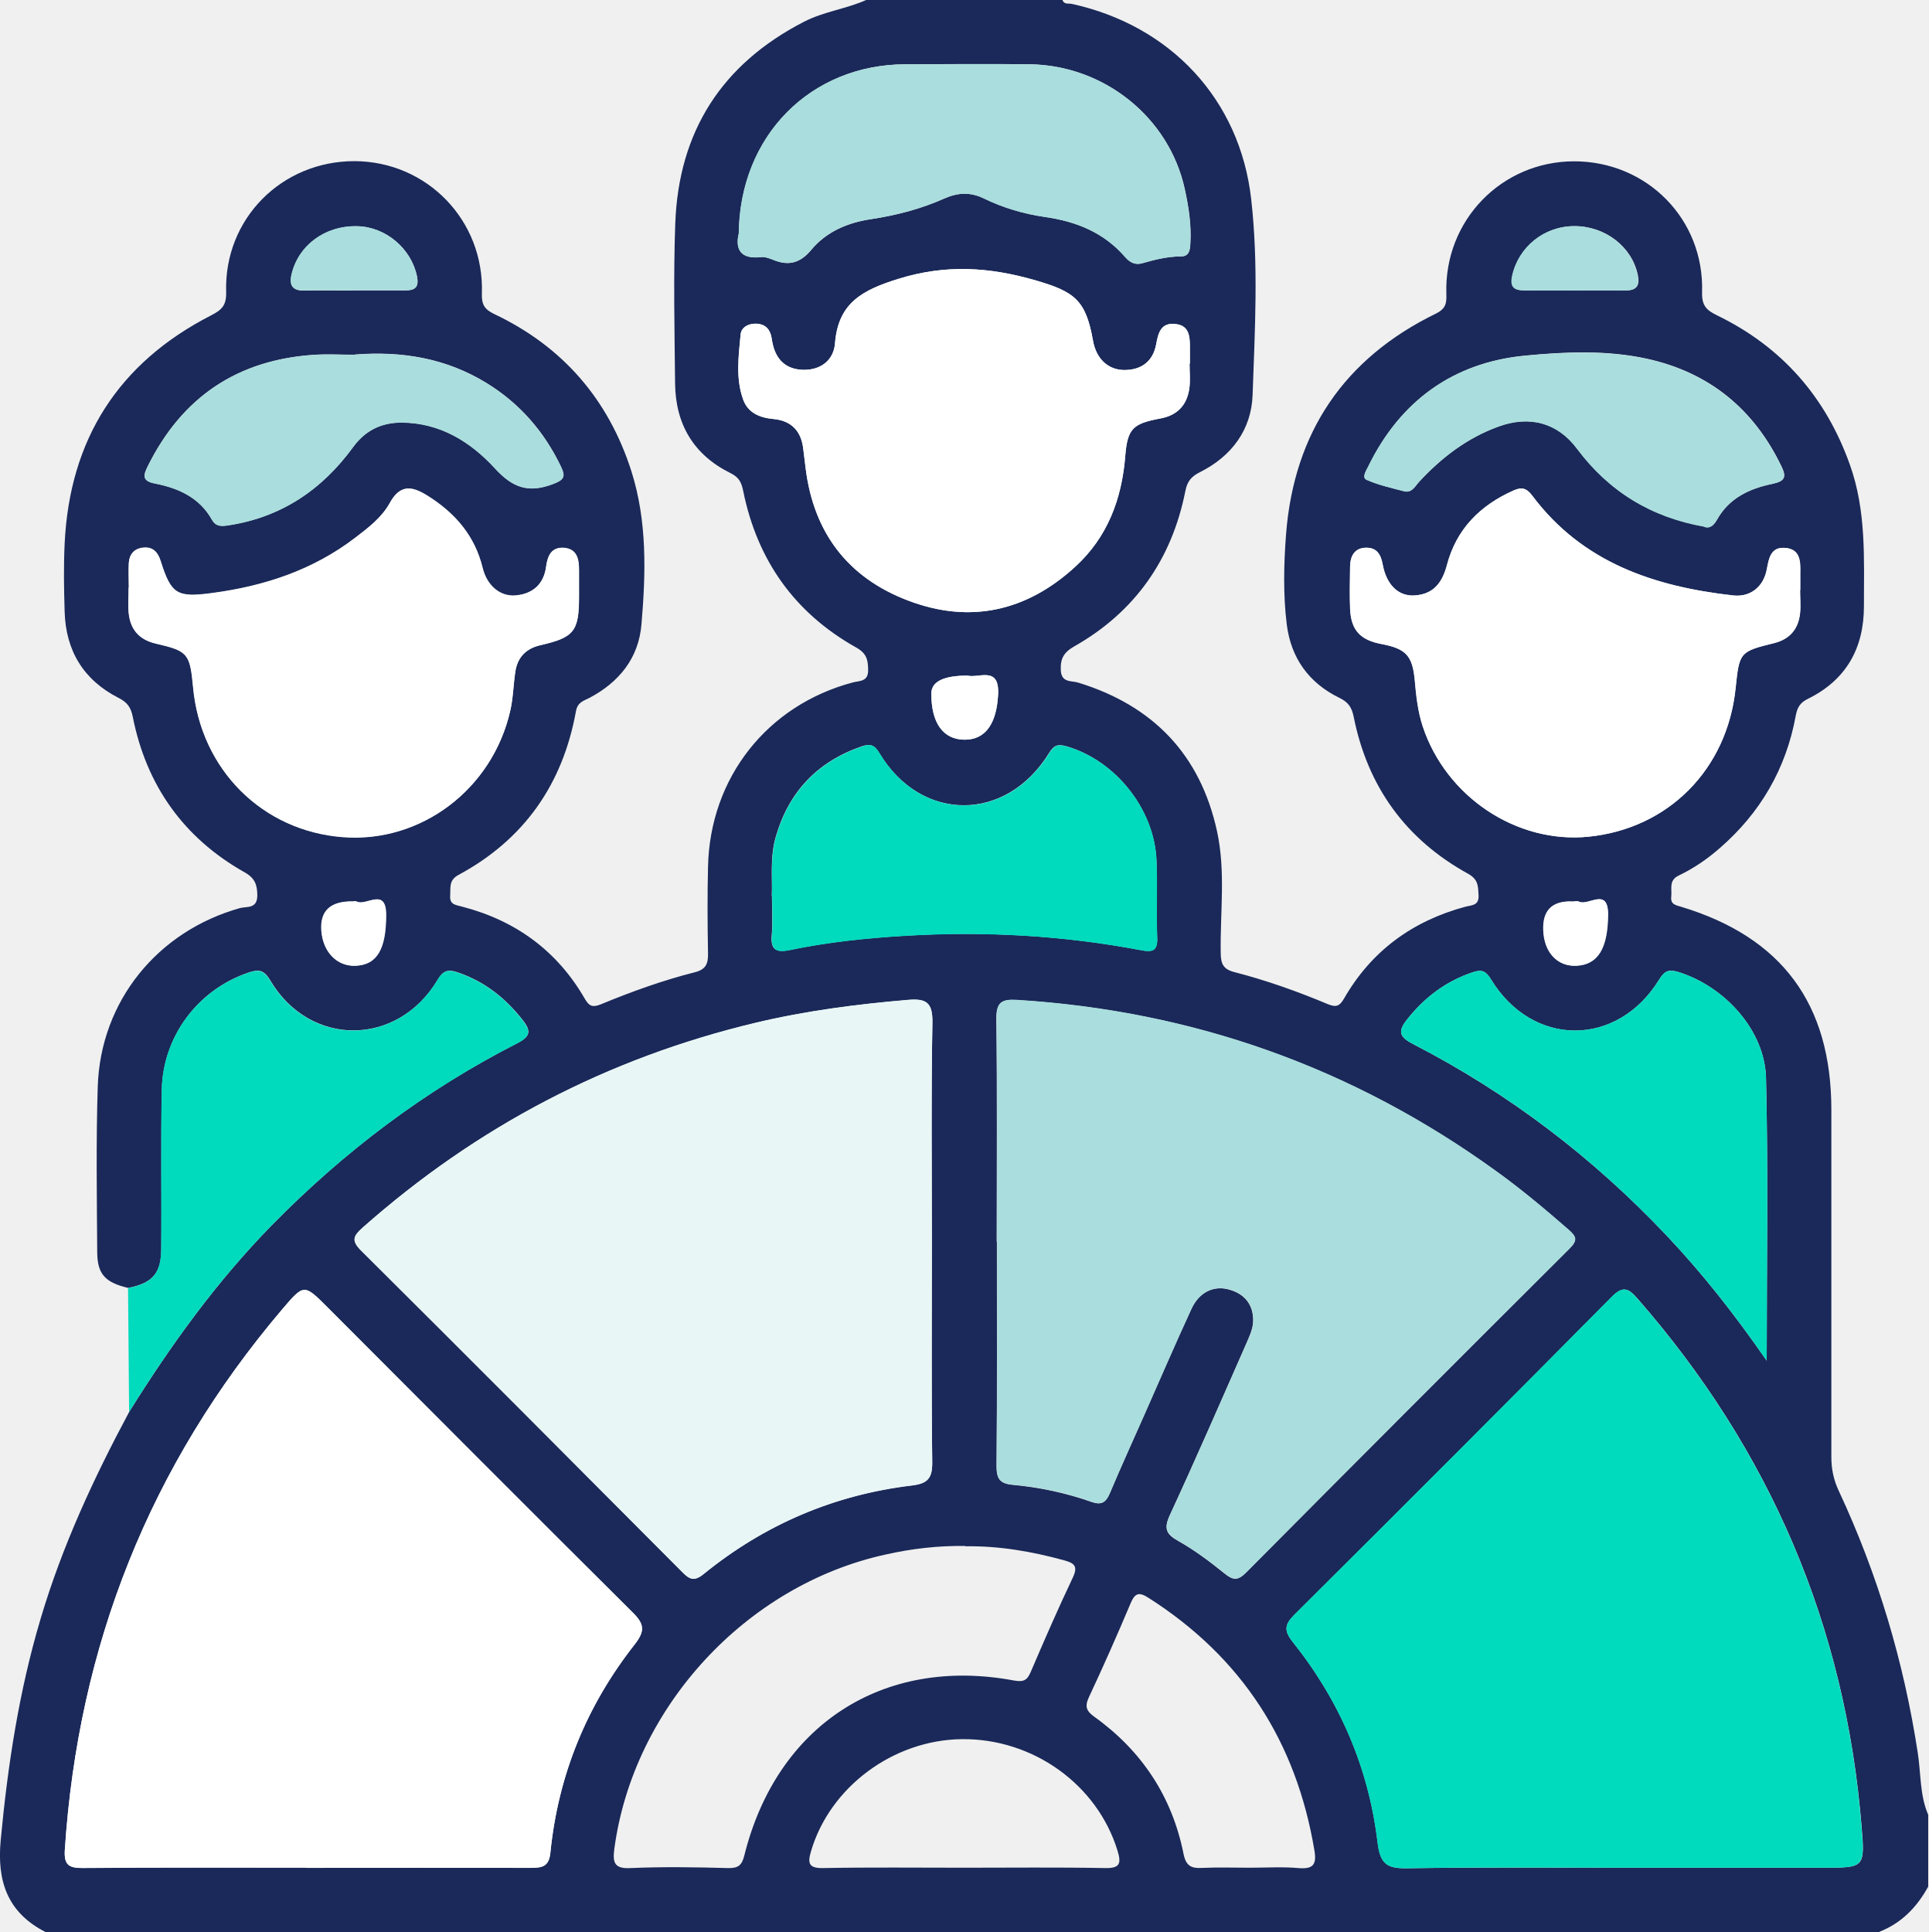
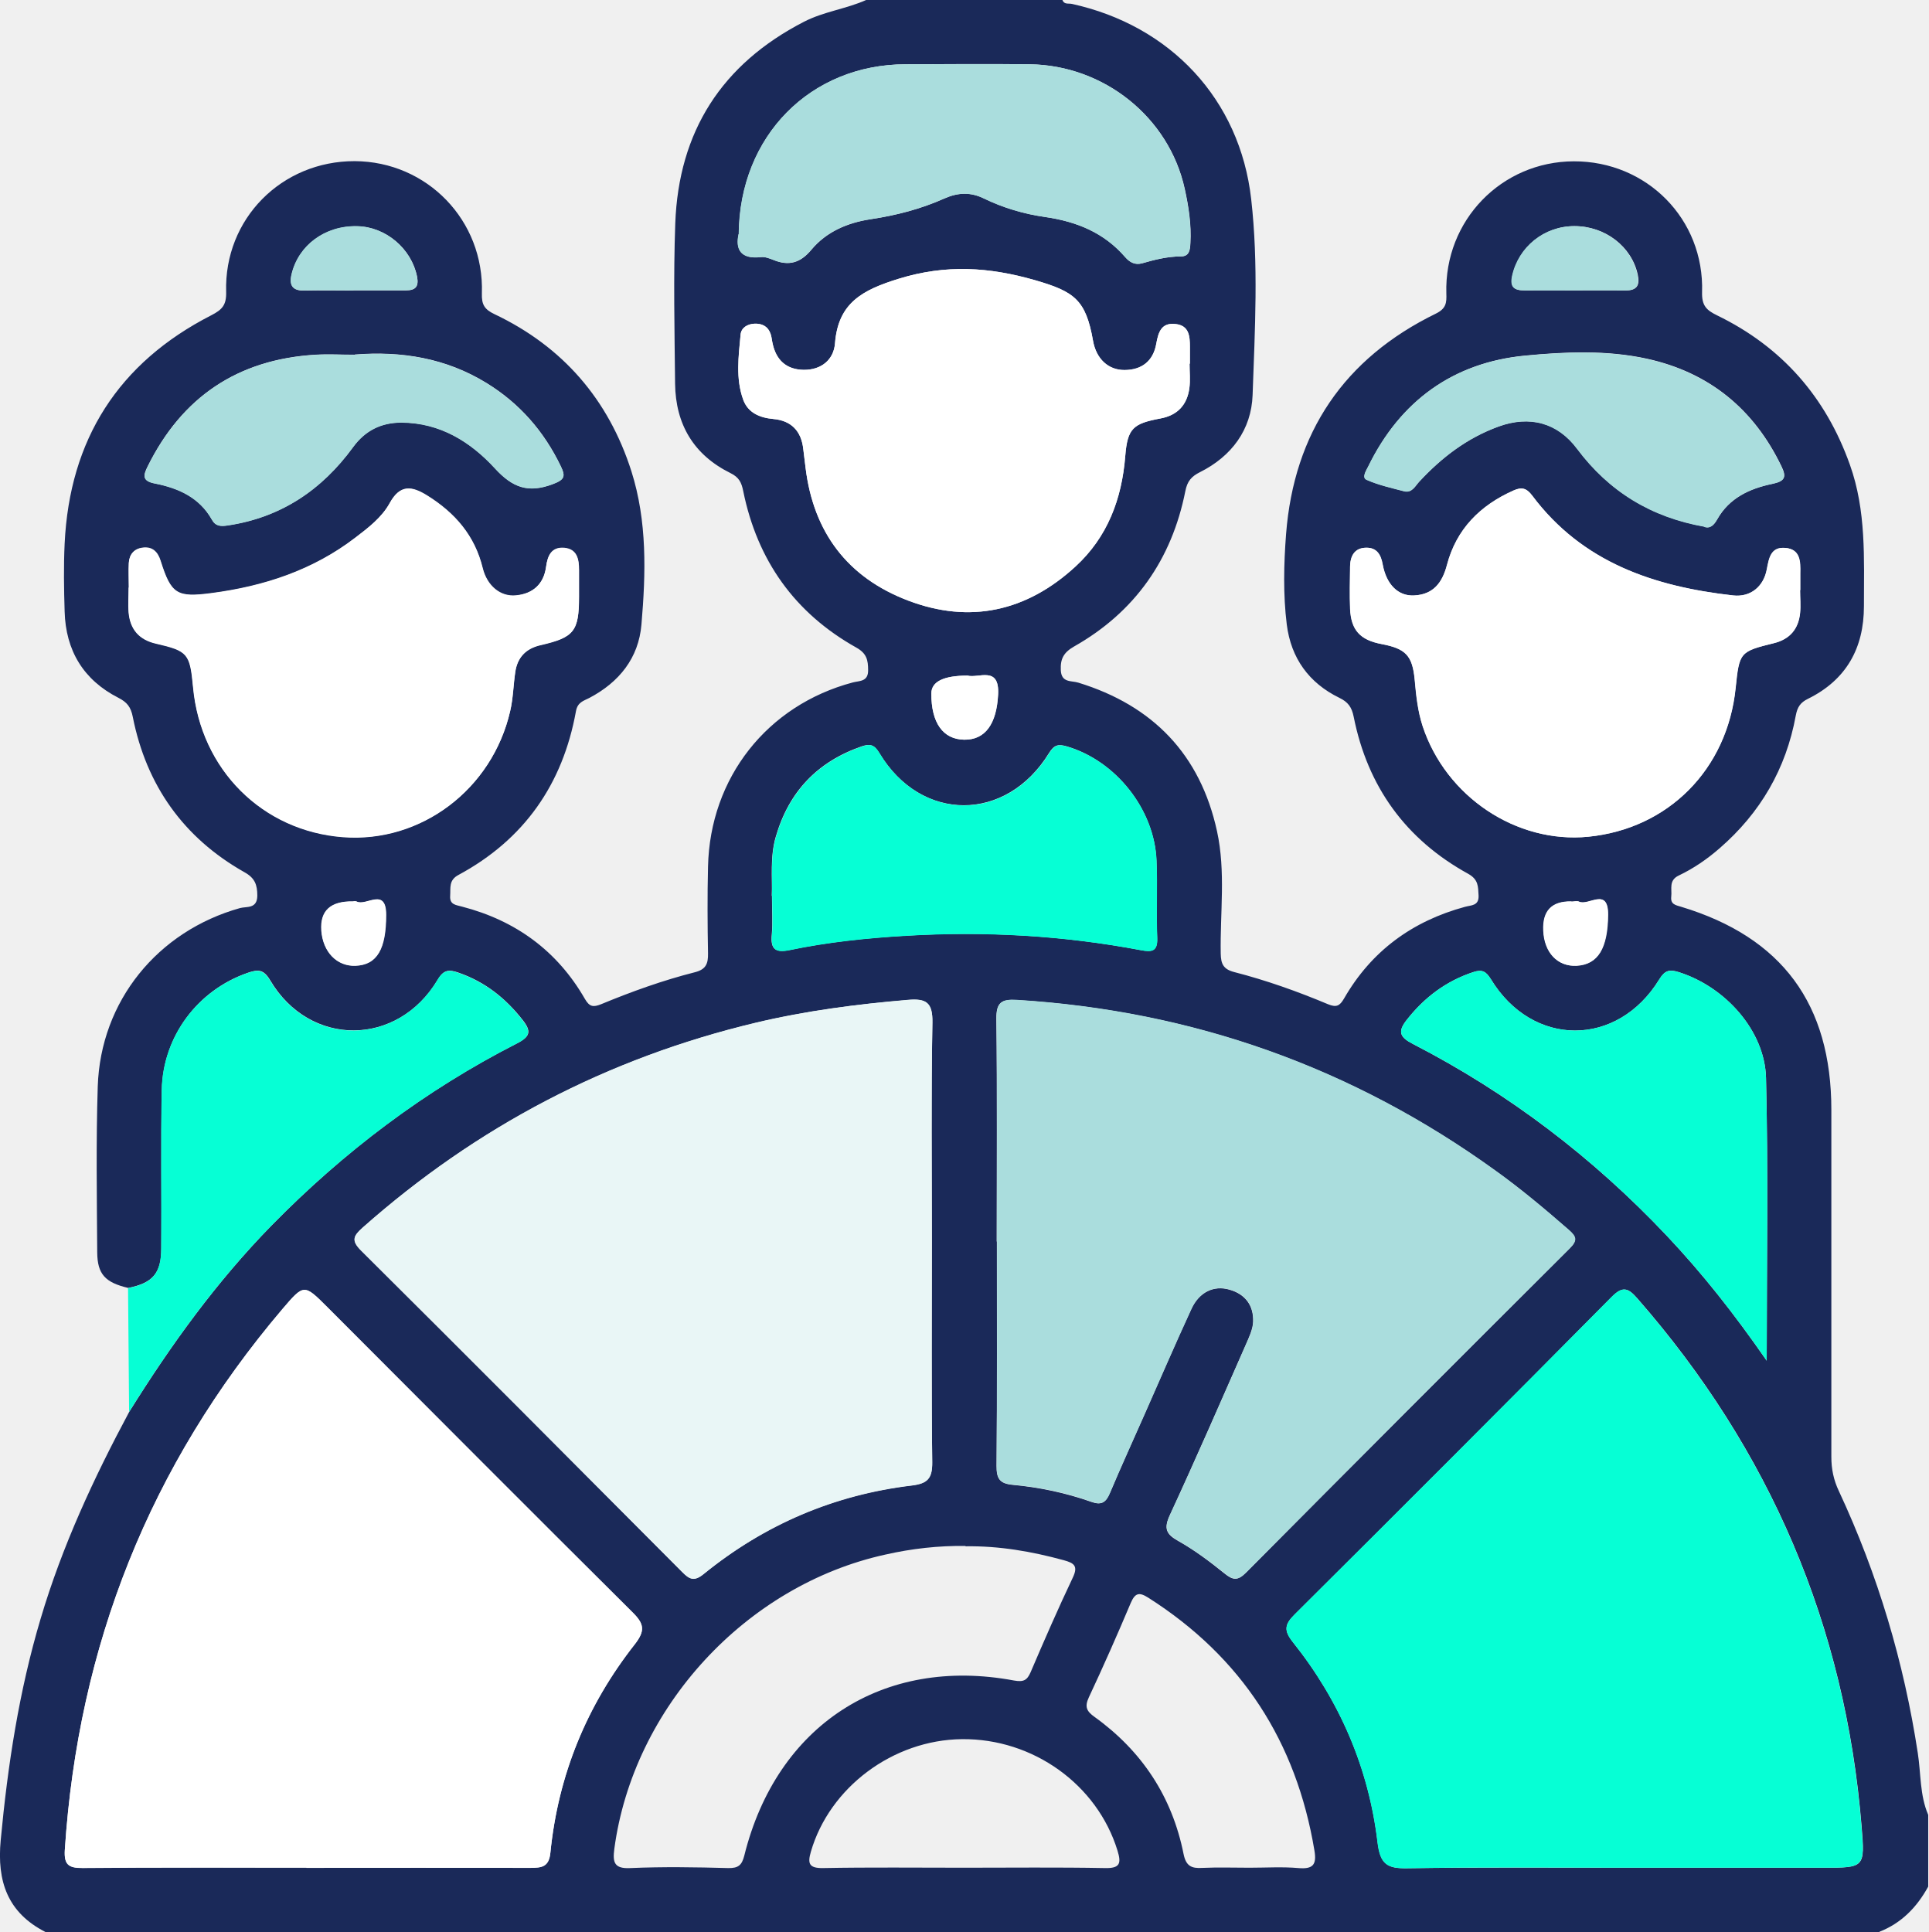
<svg xmlns="http://www.w3.org/2000/svg" id="Layer_2" viewBox="0 0 109.51 109.7">
  <defs>
-     <style>.cls-1{fill:#00dabd;}.cls-2{fill:#e9f6f6;}.cls-3{fill:#fff;}.cls-4{fill:#add;}.cls-5{fill:#1a2959;}</style>
+     <style>.cls-1{fill:#e9f6f6;}.cls-2{fill:#fff;}.cls-3{fill:#add;}.cls-4{fill:#06ffd5;}.cls-5{fill:#1a2959;}</style>
  </defs>
  <g id="Layer_1-2">
    <g>
      <path class="cls-5" d="M106.73,109.7H2.58c-2.15-1.1-2.76-2.87-2.54-5.21,.4-4.27,1.04-8.47,2.27-12.59,1.22-4.11,3.01-7.97,5.03-11.74,2.36-3.79,4.96-7.39,8.09-10.59,4.1-4.18,8.71-7.67,13.93-10.33,.76-.39,.81-.69,.32-1.32-.97-1.24-2.14-2.17-3.64-2.69-.54-.19-.85-.18-1.19,.4-2.28,3.82-7.26,3.84-9.51,.03-.38-.64-.7-.62-1.28-.42-2.83,.98-4.81,3.6-4.87,6.64-.06,3,0,5.99-.03,8.99,0,1.43-.49,1.98-1.88,2.26-1.31-.31-1.75-.78-1.76-2.02-.02-3.14-.07-6.28,.03-9.42,.16-4.85,3.4-8.82,8.08-10.13,.37-.1,.97,.06,.98-.7,0-.63-.14-1.01-.74-1.34-3.45-1.95-5.56-4.93-6.33-8.81-.11-.57-.33-.84-.82-1.09-1.98-1.01-2.99-2.68-3.05-4.9-.04-1.28-.06-2.57,0-3.85,.28-5.92,3.05-10.27,8.33-12.97,.62-.32,.86-.58,.84-1.33-.12-4.14,3.15-7.43,7.3-7.42,4.11,.02,7.36,3.37,7.22,7.51-.02,.64,.15,.91,.72,1.18,3.87,1.84,6.47,4.84,7.77,8.92,.9,2.84,.82,5.78,.57,8.7-.16,1.91-1.27,3.28-2.96,4.17-.33,.17-.67,.24-.76,.76-.75,4.14-2.94,7.28-6.67,9.29-.56,.3-.44,.73-.47,1.18-.04,.52,.33,.52,.68,.62,3.04,.79,5.4,2.51,6.97,5.24,.26,.45,.47,.48,.92,.3,1.74-.72,3.52-1.36,5.34-1.82,.61-.16,.74-.48,.73-1.06-.03-1.64-.04-3.28,0-4.93,.11-5.05,3.36-9.17,8.22-10.46,.37-.1,.88-.03,.87-.7,0-.57-.08-.95-.67-1.28-3.5-1.96-5.62-4.95-6.42-8.88-.1-.5-.24-.79-.73-1.03-2.08-1.03-3.11-2.76-3.14-5.07-.03-3.03-.1-6.07,.01-9.1,.19-5.22,2.64-9.05,7.3-11.45,1.14-.59,2.41-.73,3.56-1.25h11.12c.09,.28,.34,.19,.53,.23,5.59,1.22,9.55,5.41,10.19,11.09,.42,3.69,.21,7.42,.08,11.12-.07,1.97-1.19,3.48-2.99,4.38-.48,.24-.72,.51-.83,1.08-.77,3.88-2.87,6.87-6.32,8.82-.59,.34-.78,.7-.75,1.34,.03,.73,.6,.59,.99,.71,4.24,1.3,6.93,4.08,7.88,8.44,.5,2.29,.17,4.63,.21,6.94,.01,.59,.15,.89,.75,1.05,1.83,.47,3.6,1.1,5.34,1.83,.47,.19,.66,.11,.91-.32,1.55-2.7,3.88-4.4,6.87-5.21,.36-.1,.8-.05,.77-.65-.03-.5,0-.89-.58-1.22-3.55-1.95-5.72-4.95-6.51-8.92-.11-.55-.32-.84-.82-1.08-1.72-.84-2.74-2.25-2.98-4.16-.21-1.7-.17-3.43-.04-5.13,.45-5.78,3.3-9.98,8.5-12.52,.59-.29,.62-.61,.6-1.15-.12-4.14,3.13-7.49,7.24-7.5,4.14-.01,7.41,3.28,7.28,7.43-.02,.76,.24,1.02,.86,1.32,3.66,1.78,6.16,4.62,7.53,8.47,.94,2.62,.8,5.34,.8,8.04,0,2.39-1.01,4.19-3.18,5.26-.43,.21-.6,.47-.69,.95-.55,3.02-2.01,5.53-4.33,7.54-.7,.61-1.47,1.14-2.31,1.54-.59,.28-.38,.76-.43,1.2-.05,.44,.24,.48,.57,.58,5.72,1.73,8.52,5.52,8.52,11.53,0,6.57,0,13.14,0,19.7,0,.7,.13,1.32,.43,1.95,2.21,4.74,3.69,9.7,4.48,14.88,.18,1.17,.11,2.39,.59,3.5v4.07c-.64,1.17-1.52,2.08-2.78,2.57Zm-89.33-3.65c4.24,0,8.48,0,12.72,0,.63,0,1.05-.04,1.13-.86,.44-4.41,2.07-8.36,4.79-11.83,.61-.78,.53-1.17-.13-1.82-5.79-5.75-11.55-11.54-17.32-17.32-1.33-1.33-1.33-1.33-2.56,.11-7.52,8.86-11.59,19.11-12.35,30.71-.05,.83,.21,1.03,1,1.02,4.24-.03,8.48-.02,12.72-.02Zm74.79,0h11.33c2.35,0,2.37,0,2.18-2.33-.92-11.41-5.21-21.39-12.73-29.99-.53-.61-.84-.72-1.47-.08-5.97,6.03-11.97,12.04-17.99,18.02-.57,.56-.63,.91-.1,1.57,2.66,3.33,4.31,7.15,4.81,11.38,.15,1.25,.56,1.48,1.69,1.46,4.1-.06,8.2-.03,12.29-.03Zm-39.28-35.56c0-4.14-.05-8.28,.03-12.42,.02-1.14-.35-1.38-1.39-1.29-2.91,.24-5.8,.62-8.65,1.3-8.41,2.01-15.84,5.9-22.32,11.64-.53,.47-.65,.73-.07,1.3,6.1,6.06,12.16,12.15,18.22,18.24,.41,.42,.68,.56,1.22,.12,3.46-2.81,7.41-4.5,11.83-5.03,.89-.11,1.16-.4,1.15-1.32-.05-4.18-.02-8.35-.02-12.53Zm3.69,0c0,4.25,.02,8.5-.02,12.75,0,.71,.17,1,.91,1.07,1.53,.14,3.03,.46,4.48,.97,.57,.2,.82,.03,1.04-.49,.64-1.51,1.32-3,1.98-4.5,.88-1.99,1.74-3.99,2.65-5.96,.45-.97,1.28-1.36,2.17-1.1,.91,.26,1.37,.91,1.34,1.82-.02,.44-.24,.89-.42,1.31-1.42,3.23-2.83,6.47-4.31,9.67-.35,.76-.22,1.08,.48,1.47,.93,.52,1.79,1.17,2.62,1.84,.48,.39,.75,.43,1.22-.04,6.11-6.15,12.23-12.28,18.37-18.4,.45-.45,.4-.67-.04-1.06-1.34-1.18-2.71-2.32-4.16-3.36-8.13-5.87-17.19-9.08-27.19-9.7-.87-.05-1.16,.15-1.15,1.08,.05,4.21,.02,8.43,.02,12.64Zm10.93-49.84s.02,0,.03,0c0-.32,0-.64,0-.96,0-.6-.05-1.2-.8-1.29-.81-.1-.99,.44-1.11,1.12-.17,.97-.81,1.48-1.8,1.49-.93,0-1.61-.64-1.79-1.66-.41-2.32-1.05-2.79-3.29-3.44-2.61-.75-5.07-.91-7.75-.08-2.03,.63-3.43,1.35-3.61,3.66-.07,.93-.77,1.52-1.78,1.51-.99-.01-1.58-.56-1.77-1.53-.04-.17-.05-.36-.11-.52-.16-.42-.49-.59-.92-.57-.4,.02-.74,.23-.78,.61-.12,1.24-.29,2.5,.15,3.71,.27,.74,.93,1.02,1.7,1.09,1.03,.09,1.6,.69,1.71,1.72,.04,.35,.09,.71,.13,1.06,.45,3.67,2.4,6.23,5.82,7.53,3.52,1.34,6.74,.61,9.5-1.93,1.82-1.67,2.64-3.83,2.83-6.28,.13-1.57,.45-1.84,2-2.13,.97-.18,1.51-.77,1.64-1.72,.06-.46,.01-.93,.01-1.39ZM7.31,33.36c0,.46-.03,.93,0,1.39,.08,.96,.59,1.56,1.55,1.78,1.82,.42,1.93,.56,2.11,2.48,.43,4.67,3.93,8.17,8.53,8.51,4.41,.33,8.45-2.71,9.47-7.15,.17-.72,.18-1.48,.29-2.22,.12-.83,.61-1.34,1.43-1.53,1.91-.43,2.19-.78,2.19-2.75,0-.5,0-1,0-1.5,0-.61-.1-1.2-.84-1.27-.72-.06-.95,.43-1.03,1.08-.13,.97-.74,1.53-1.71,1.62-.88,.09-1.64-.54-1.89-1.55-.45-1.85-1.58-3.14-3.15-4.12-.87-.54-1.54-.65-2.13,.43-.44,.81-1.21,1.4-1.95,1.96-2.41,1.85-5.19,2.76-8.16,3.15-1.97,.26-2.3,.07-2.9-1.84-.16-.51-.47-.81-1.01-.74-.49,.06-.76,.38-.79,.86-.03,.46,0,.93,0,1.39Zm94.89,.15s0,0,.01,0c0-.32,0-.64,0-.96,.01-.67,0-1.38-.87-1.44-.81-.06-.91,.59-1.03,1.22-.18,.98-.93,1.59-1.91,1.48-4.48-.5-8.56-1.86-11.41-5.67-.32-.43-.59-.5-1.06-.29-1.9,.84-3.25,2.2-3.78,4.23-.27,1.03-.79,1.68-1.86,1.73-.91,.05-1.58-.62-1.79-1.76-.1-.57-.35-.96-.94-.95-.67,.01-.9,.49-.91,1.09-.01,.79-.03,1.57,0,2.36,.05,1.23,.57,1.79,1.79,2.02,1.37,.26,1.75,.65,1.88,2.03,.08,.89,.17,1.77,.45,2.63,1.32,4,5.32,6.68,9.4,6.28,4.55-.45,7.9-3.83,8.37-8.45,.21-2.02,.23-2.07,2.17-2.54,.91-.23,1.4-.81,1.49-1.72,.04-.42,0-.86,0-1.28Zm-47.38,54.27c-1.54-.02-3.05,.15-4.55,.49-7.93,1.74-14.32,8.7-15.39,16.71-.1,.77-.01,1.14,.92,1.09,1.85-.08,3.7-.05,5.55,0,.57,.01,.77-.16,.91-.71,1.84-7.41,7.88-11.33,15.31-9.94,.56,.1,.75-.02,.95-.48,.77-1.8,1.55-3.59,2.39-5.36,.32-.67,.07-.83-.51-.99-1.83-.5-3.68-.82-5.58-.79ZM41.94,13.3c-.18,.84,.1,1.43,1.26,1.3,.23-.03,.5,.07,.72,.16,.87,.36,1.53,.17,2.15-.58,.86-1.03,2.06-1.53,3.35-1.73,1.46-.22,2.86-.58,4.2-1.18,.77-.34,1.49-.38,2.25,0,1.1,.53,2.27,.88,3.47,1.05,1.8,.26,3.36,.89,4.56,2.29,.25,.29,.55,.45,.95,.34,.72-.21,1.44-.39,2.2-.39,.49,0,.52-.38,.54-.76,.06-1.04-.1-2.07-.32-3.07-.89-4.07-4.58-7.02-8.8-7.08-2.35-.03-4.7-.01-7.05,0-5.39,.01-9.43,4.06-9.47,9.65Zm1.89,37.57c0,.83,.05,1.51-.01,2.19-.08,.84,.2,1.05,1.02,.88,2.16-.45,4.36-.68,6.56-.81,4.5-.27,8.96-.02,13.39,.82,.59,.11,.94,.08,.91-.69-.06-1.46,.02-2.93-.04-4.39-.11-2.92-2.32-5.68-5.09-6.49-.49-.14-.72-.09-1.01,.38-2.43,3.95-7.26,3.95-9.63,0-.29-.48-.53-.54-1.01-.38-2.51,.87-4.13,2.57-4.87,5.12-.34,1.16-.19,2.34-.23,3.36Zm56.48,26.38c0-5.57,.09-10.81-.04-16.05-.07-2.7-2.34-5.18-4.95-6-.53-.17-.79-.11-1.11,.41-2.38,3.88-7.2,3.87-9.56-.01-.28-.45-.5-.57-1.01-.4-1.54,.51-2.76,1.43-3.76,2.7-.54,.68-.41,.99,.35,1.38,5.43,2.8,10.23,6.46,14.42,10.9,2,2.12,3.81,4.41,5.66,7.08Zm-3.54-47.34c.35,.12,.56-.13,.73-.42,.69-1.23,1.86-1.75,3.13-2.02,.71-.15,.82-.37,.52-.99-1.57-3.26-4.1-5.33-7.63-6.11-2.28-.5-4.64-.4-6.92-.18-4.08,.39-7.09,2.57-8.91,6.29-.12,.24-.38,.64-.09,.76,.67,.3,1.41,.46,2.13,.65,.44,.11,.62-.29,.85-.54,1.28-1.38,2.72-2.49,4.52-3.14,1.74-.63,3.34-.23,4.45,1.27,1.82,2.43,4.21,3.88,7.23,4.42ZM20.14,20.14c-.75,0-1.5-.04-2.24,0-4.4,.27-7.57,2.4-9.52,6.35-.25,.5-.32,.82,.42,.96,1.32,.26,2.52,.78,3.23,2.05,.21,.38,.5,.39,.9,.33,3.02-.45,5.35-2.02,7.12-4.45,.68-.94,1.59-1.39,2.74-1.39,2.19,0,3.92,1.09,5.31,2.6,1,1.09,1.88,1.42,3.27,.9,.7-.26,.74-.45,.47-1.02-.95-1.98-2.34-3.57-4.21-4.72-2.31-1.42-4.83-1.83-7.49-1.62Zm50.81,85.91c.93,0,1.86-.06,2.77,.02,.82,.07,1.05-.18,.91-1-1.03-6.18-4.13-10.98-9.43-14.35-.52-.33-.75-.28-1,.3-.76,1.8-1.55,3.59-2.38,5.36-.25,.54-.12,.79,.33,1.11,2.68,1.93,4.4,4.52,5.05,7.78,.14,.69,.45,.83,1.07,.79,.89-.04,1.78-.01,2.67-.01Zm-16.22,0c2.67,0,5.34-.03,8.01,.02,.86,.02,.93-.27,.71-.99-1.15-3.75-4.79-6.37-8.83-6.33-3.92,.04-7.52,2.74-8.58,6.39-.19,.66-.12,.94,.68,.93,2.67-.05,5.34-.02,8.01-.02ZM20.06,16.49c.99,0,1.99,0,2.98,0,.56,0,.75-.22,.64-.79-.32-1.58-1.77-2.82-3.4-2.85-1.82-.04-3.33,1.08-3.72,2.73-.15,.64,.06,.94,.74,.92,.92-.02,1.84,0,2.77,0Zm69.28,0c.99,0,1.99-.01,2.98,0,.65,0,.79-.32,.67-.89-.34-1.6-1.85-2.76-3.59-2.76-1.72,0-3.16,1.18-3.53,2.82-.15,.65,.12,.83,.71,.83,.92-.01,1.84,0,2.77,0Zm-34.4,21.87q-2.06,0-2.06,1.02c0,1.66,.66,2.6,1.86,2.62,1.21,.02,1.85-.91,1.93-2.56,.09-1.66-1.11-.91-1.74-1.08Zm-34.87,12.83q-1.93-.04-1.81,1.66c.09,1.21,.88,2.03,1.93,1.99,1.23-.05,1.74-.96,1.74-2.89,0-1.59-1.12-.48-1.66-.75-.11-.06-.28,0-.19,0Zm69.16,0q-1.67-.03-1.59,1.66c.06,1.24,.81,2.04,1.88,1.99,1.23-.07,1.77-1.01,1.79-2.89,.01-1.61-1.11-.48-1.65-.75-.11-.06-.28,0-.42,0Z" />
-       <path class="cls-3" d="M17.4,106.05c-4.24,0-8.48-.02-12.72,.02-.79,0-1.05-.19-1-1.02,.76-11.6,4.82-21.85,12.35-30.71,1.23-1.44,1.23-1.44,2.56-.11,5.77,5.78,11.53,11.56,17.32,17.32,.66,.65,.74,1.04,.13,1.82-2.73,3.47-4.35,7.42-4.79,11.83-.08,.82-.5,.86-1.13,.86-4.24-.01-8.48,0-12.72,0Z" />
-       <path class="cls-1" d="M92.19,106.05c-4.1,0-8.2-.04-12.29,.03-1.13,.02-1.54-.21-1.69-1.46-.5-4.23-2.15-8.05-4.81-11.38-.52-.66-.46-1,.1-1.57,6.02-5.99,12.02-11.99,17.99-18.02,.63-.64,.94-.53,1.47,.08,7.52,8.6,11.81,18.58,12.73,29.99,.19,2.33,.17,2.33-2.18,2.33h-11.33Z" />
-       <path class="cls-2" d="M52.91,70.49c0,4.18-.03,8.35,.02,12.53,.01,.91-.26,1.21-1.15,1.32-4.42,.52-8.37,2.22-11.83,5.03-.54,.44-.8,.3-1.22-.12-6.06-6.09-12.13-12.18-18.22-18.24-.57-.57-.45-.83,.07-1.3,6.48-5.74,13.9-9.63,22.32-11.64,2.85-.68,5.74-1.05,8.65-1.3,1.05-.09,1.41,.15,1.39,1.29-.07,4.14-.03,8.28-.03,12.42Z" />
-       <path class="cls-4" d="M56.6,70.49c0-4.21,.03-8.43-.02-12.64-.01-.93,.28-1.13,1.15-1.08,10,.62,19.06,3.83,27.19,9.7,1.45,1.04,2.81,2.19,4.16,3.36,.45,.39,.5,.61,.04,1.06-6.14,6.12-12.27,12.25-18.37,18.4-.47,.47-.74,.43-1.22,.04-.83-.67-1.7-1.31-2.62-1.84-.7-.4-.83-.72-.48-1.47,1.48-3.2,2.89-6.44,4.31-9.67,.19-.42,.41-.87,.42-1.31,.03-.91-.43-1.56-1.34-1.82-.89-.26-1.73,.13-2.17,1.1-.91,1.98-1.77,3.97-2.65,5.96-.66,1.5-1.35,2.99-1.98,4.5-.22,.52-.48,.7-1.04,.49-1.45-.52-2.95-.83-4.48-.97-.74-.07-.92-.36-.91-1.07,.03-4.25,.02-8.5,.02-12.75Z" />
-       <path class="cls-3" d="M67.54,20.65c0,.46,.05,.93-.01,1.39-.13,.95-.67,1.54-1.64,1.72-1.55,.29-1.88,.55-2,2.13-.2,2.45-1.01,4.61-2.83,6.28-2.76,2.54-5.98,3.27-9.5,1.93-3.43-1.3-5.37-3.86-5.82-7.53-.04-.35-.09-.71-.13-1.06-.11-1.04-.68-1.63-1.71-1.72-.77-.07-1.43-.36-1.7-1.09-.44-1.2-.26-2.47-.15-3.71,.04-.38,.38-.59,.78-.61,.44-.02,.77,.14,.92,.57,.06,.16,.07,.35,.11,.52,.2,.97,.78,1.51,1.77,1.53,1.01,.01,1.71-.58,1.78-1.51,.18-2.31,1.58-3.03,3.61-3.66,2.68-.83,5.14-.67,7.75,.08,2.24,.65,2.88,1.11,3.29,3.44,.18,1.02,.86,1.67,1.79,1.66,.99,0,1.63-.52,1.8-1.49,.12-.68,.3-1.22,1.11-1.12,.76,.09,.8,.69,.8,1.29,0,.32,0,.64,0,.96,0,0-.02,0-.03,0Z" />
-       <path class="cls-3" d="M7.31,33.36c0-.46-.02-.93,0-1.39,.03-.48,.3-.81,.79-.86,.54-.06,.85,.23,1.01,.74,.6,1.91,.93,2.1,2.9,1.84,2.98-.39,5.75-1.3,8.16-3.15,.74-.57,1.5-1.15,1.95-1.96,.59-1.08,1.26-.98,2.13-.43,1.58,.98,2.71,2.28,3.15,4.12,.24,1.01,1,1.64,1.89,1.55,.96-.1,1.58-.65,1.71-1.62,.09-.65,.31-1.14,1.03-1.08,.74,.06,.84,.66,.84,1.27,0,.5,0,1,0,1.5,0,1.97-.28,2.31-2.19,2.75-.82,.19-1.31,.69-1.43,1.53-.11,.74-.12,1.5-.29,2.22-1.02,4.44-5.06,7.48-9.47,7.15-4.59-.34-8.1-3.84-8.53-8.51-.18-1.92-.29-2.06-2.11-2.48-.96-.22-1.47-.82-1.55-1.78-.04-.46,0-.93,0-1.39Z" />
-       <path class="cls-3" d="M102.21,33.52c0,.43,.04,.86,0,1.28-.09,.91-.58,1.5-1.49,1.72-1.94,.48-1.96,.52-2.17,2.54-.47,4.62-3.82,8-8.37,8.45-4.08,.4-8.08-2.27-9.4-6.28-.28-.86-.37-1.74-.45-2.63-.13-1.38-.51-1.77-1.88-2.03-1.22-.23-1.74-.79-1.79-2.02-.03-.78-.01-1.57,0-2.36,0-.6,.23-1.08,.91-1.09,.6-.01,.84,.38,.94,.95,.21,1.14,.88,1.81,1.79,1.76,1.07-.06,1.59-.7,1.86-1.73,.53-2.03,1.88-3.38,3.78-4.23,.47-.21,.74-.13,1.06,.29,2.85,3.81,6.93,5.16,11.41,5.67,.99,.11,1.73-.51,1.91-1.48,.12-.63,.22-1.28,1.03-1.22,.88,.06,.89,.77,.87,1.44,0,.32,0,.64,0,.96,0,0,0,0-.01,0Z" />
-       <path class="cls-1" d="M7.33,80.17c-.02-2.34-.04-4.69-.06-7.03,1.4-.28,1.88-.83,1.88-2.26,.02-3-.03-5.99,.03-8.99,.06-3.04,2.04-5.66,4.87-6.64,.57-.2,.9-.21,1.28,.42,2.25,3.81,7.23,3.79,9.51-.03,.34-.58,.65-.59,1.19-.4,1.5,.52,2.67,1.44,3.64,2.69,.49,.63,.44,.93-.32,1.32-5.21,2.66-9.83,6.15-13.93,10.33-3.13,3.2-5.73,6.8-8.09,10.59Z" />
-       <path class="cls-4" d="M41.94,13.3c.04-5.59,4.08-9.64,9.47-9.65,2.35,0,4.7-.02,7.05,0,4.22,.05,7.91,3.01,8.8,7.08,.22,1,.38,2.03,.32,3.07-.02,.38-.05,.76-.54,.76-.76,0-1.48,.19-2.2,.39-.4,.11-.7-.06-.95-.34-1.21-1.4-2.76-2.03-4.56-2.29-1.19-.17-2.37-.51-3.47-1.05-.77-.37-1.48-.34-2.25,0-1.34,.6-2.74,.96-4.2,1.18-1.29,.19-2.49,.7-3.35,1.73-.62,.74-1.28,.93-2.15,.58-.23-.09-.49-.19-.72-.16-1.17,.13-1.44-.47-1.26-1.3Z" />
-       <path class="cls-1" d="M43.83,50.87c.04-1.02-.11-2.2,.23-3.36,.74-2.55,2.36-4.25,4.87-5.12,.48-.17,.72-.11,1.01,.38,2.37,3.95,7.2,3.95,9.63,0,.29-.47,.53-.53,1.01-.38,2.77,.8,4.98,3.57,5.09,6.49,.06,1.46-.02,2.93,.04,4.39,.03,.77-.32,.8-.91,.69-4.43-.84-8.9-1.09-13.39-.82-2.21,.13-4.4,.36-6.56,.81-.82,.17-1.1-.04-1.02-.88,.06-.67,.01-1.35,.01-2.19Z" />
-       <path class="cls-1" d="M100.31,77.26c-1.85-2.67-3.65-4.95-5.66-7.08-4.2-4.45-8.99-8.11-14.42-10.9-.76-.39-.89-.7-.35-1.38,1-1.27,2.22-2.19,3.76-2.7,.51-.17,.73-.05,1.01,.4,2.36,3.88,7.18,3.89,9.56,.01,.31-.51,.57-.57,1.11-.41,2.61,.82,4.88,3.3,4.95,6,.13,5.24,.04,10.48,.04,16.05Z" />
-       <path class="cls-4" d="M96.77,29.91c-3.02-.53-5.41-1.99-7.23-4.42-1.12-1.5-2.71-1.9-4.45-1.27-1.79,.65-3.24,1.76-4.52,3.14-.23,.25-.41,.65-.85,.54-.72-.19-1.45-.35-2.13-.65-.29-.13-.03-.52,.09-.76,1.82-3.73,4.83-5.9,8.91-6.29,2.28-.22,4.63-.32,6.92,.18,3.53,.78,6.06,2.85,7.63,6.11,.3,.62,.19,.84-.52,.99-1.28,.26-2.44,.79-3.13,2.02-.16,.29-.37,.54-.73,.42Z" />
-       <path class="cls-4" d="M20.14,20.14c2.66-.21,5.18,.2,7.49,1.62,1.87,1.15,3.25,2.74,4.21,4.72,.28,.57,.23,.76-.47,1.02-1.39,.52-2.28,.18-3.27-.9-1.38-1.51-3.12-2.59-5.31-2.6-1.14,0-2.05,.45-2.74,1.39-1.78,2.44-4.1,4-7.12,4.45-.4,.06-.69,.05-.9-.33-.71-1.26-1.91-1.79-3.23-2.05-.74-.14-.66-.46-.42-.96,1.95-3.95,5.12-6.09,9.52-6.35,.75-.05,1.5,0,2.24,0Z" />
-       <path class="cls-4" d="M20.06,16.49c-.92,0-1.84-.02-2.77,0-.68,.02-.89-.28-.74-.92,.39-1.65,1.9-2.77,3.72-2.73,1.62,.03,3.08,1.27,3.4,2.85,.12,.57-.07,.8-.64,.79-.99,0-1.99,0-2.98,0Z" />
-       <path class="cls-4" d="M89.33,16.49c-.92,0-1.84,0-2.77,0-.59,0-.85-.17-.71-.83,.36-1.64,1.81-2.82,3.53-2.82,1.74,0,3.25,1.16,3.59,2.76,.12,.56-.02,.9-.67,.89-.99-.01-1.99,0-2.98,0Z" />
-       <path class="cls-3" d="M54.93,38.36c.63,.17,1.83-.58,1.74,1.08-.09,1.65-.72,2.58-1.93,2.56-1.2-.02-1.87-.96-1.86-2.62q0-1.01,2.06-1.02Z" />
-       <path class="cls-3" d="M20.06,51.19c-.09,0,.08-.05,.19,0,.54,.27,1.66-.84,1.66,.75,0,1.93-.5,2.85-1.74,2.89-1.05,.04-1.84-.78-1.93-1.99q-.12-1.7,1.81-1.66Z" />
-       <path class="cls-3" d="M89.22,51.19c.14,0,.31-.05,.42,0,.54,.27,1.67-.86,1.65,.75-.02,1.88-.55,2.83-1.79,2.89-1.07,.06-1.83-.74-1.88-1.99q-.08-1.69,1.59-1.66Z" />
+       <path class="cls-2" d="M17.4,106.05c-4.24,0-8.48-.02-12.72,.02-.79,0-1.05-.19-1-1.02,.76-11.6,4.82-21.85,12.35-30.71,1.23-1.44,1.23-1.44,2.56-.11,5.77,5.78,11.53,11.56,17.32,17.32,.66,.65,.74,1.04,.13,1.82-2.73,3.47-4.35,7.42-4.79,11.83-.08,.82-.5,.86-1.13,.86-4.24-.01-8.48,0-12.72,0Z" />
+       <path class="cls-4" d="M92.19,106.05c-4.1,0-8.2-.04-12.29,.03-1.13,.02-1.54-.21-1.69-1.46-.5-4.23-2.15-8.05-4.81-11.38-.52-.66-.46-1,.1-1.57,6.02-5.99,12.02-11.99,17.99-18.02,.63-.64,.94-.53,1.47,.08,7.52,8.6,11.81,18.58,12.73,29.99,.19,2.33,.17,2.33-2.18,2.33h-11.33Z" />
+       <path class="cls-1" d="M52.91,70.49c0,4.18-.03,8.35,.02,12.53,.01,.91-.26,1.21-1.15,1.32-4.42,.52-8.37,2.22-11.83,5.03-.54,.44-.8,.3-1.22-.12-6.06-6.09-12.13-12.18-18.22-18.24-.57-.57-.45-.83,.07-1.3,6.48-5.74,13.9-9.63,22.32-11.64,2.85-.68,5.74-1.05,8.65-1.3,1.05-.09,1.41,.15,1.39,1.29-.07,4.14-.03,8.28-.03,12.42Z" />
+       <path class="cls-3" d="M56.6,70.49c0-4.21,.03-8.43-.02-12.64-.01-.93,.28-1.13,1.15-1.08,10,.62,19.06,3.83,27.19,9.7,1.45,1.04,2.81,2.19,4.16,3.36,.45,.39,.5,.61,.04,1.06-6.14,6.12-12.27,12.25-18.37,18.4-.47,.47-.74,.43-1.22,.04-.83-.67-1.7-1.31-2.62-1.84-.7-.4-.83-.72-.48-1.47,1.48-3.2,2.89-6.44,4.31-9.67,.19-.42,.41-.87,.42-1.31,.03-.91-.43-1.56-1.34-1.82-.89-.26-1.73,.13-2.17,1.1-.91,1.98-1.77,3.97-2.65,5.96-.66,1.5-1.35,2.99-1.98,4.5-.22,.52-.48,.7-1.04,.49-1.45-.52-2.95-.83-4.48-.97-.74-.07-.92-.36-.91-1.07,.03-4.25,.02-8.5,.02-12.75Z" />
+       <path class="cls-2" d="M67.54,20.65c0,.46,.05,.93-.01,1.39-.13,.95-.67,1.54-1.64,1.72-1.55,.29-1.88,.55-2,2.13-.2,2.45-1.01,4.61-2.83,6.28-2.76,2.54-5.98,3.27-9.5,1.93-3.43-1.3-5.37-3.86-5.82-7.53-.04-.35-.09-.71-.13-1.06-.11-1.04-.68-1.63-1.71-1.72-.77-.07-1.43-.36-1.7-1.09-.44-1.2-.26-2.47-.15-3.71,.04-.38,.38-.59,.78-.61,.44-.02,.77,.14,.92,.57,.06,.16,.07,.35,.11,.52,.2,.97,.78,1.51,1.77,1.53,1.01,.01,1.71-.58,1.78-1.51,.18-2.31,1.58-3.03,3.61-3.66,2.68-.83,5.14-.67,7.75,.08,2.24,.65,2.88,1.11,3.29,3.44,.18,1.02,.86,1.67,1.79,1.66,.99,0,1.63-.52,1.8-1.49,.12-.68,.3-1.22,1.11-1.12,.76,.09,.8,.69,.8,1.29,0,.32,0,.64,0,.96,0,0-.02,0-.03,0Z" />
+       <path class="cls-2" d="M7.31,33.36c0-.46-.02-.93,0-1.39,.03-.48,.3-.81,.79-.86,.54-.06,.85,.23,1.01,.74,.6,1.91,.93,2.1,2.9,1.84,2.98-.39,5.75-1.3,8.16-3.15,.74-.57,1.5-1.15,1.95-1.96,.59-1.08,1.26-.98,2.13-.43,1.58,.98,2.71,2.28,3.15,4.12,.24,1.01,1,1.64,1.89,1.55,.96-.1,1.58-.65,1.71-1.62,.09-.65,.31-1.14,1.03-1.08,.74,.06,.84,.66,.84,1.27,0,.5,0,1,0,1.5,0,1.97-.28,2.31-2.19,2.75-.82,.19-1.31,.69-1.43,1.53-.11,.74-.12,1.5-.29,2.22-1.02,4.44-5.06,7.48-9.47,7.15-4.59-.34-8.1-3.84-8.53-8.51-.18-1.92-.29-2.06-2.11-2.48-.96-.22-1.47-.82-1.55-1.78-.04-.46,0-.93,0-1.39Z" />
+       <path class="cls-2" d="M102.21,33.52c0,.43,.04,.86,0,1.28-.09,.91-.58,1.5-1.49,1.72-1.94,.48-1.96,.52-2.17,2.54-.47,4.62-3.82,8-8.37,8.45-4.08,.4-8.08-2.27-9.4-6.28-.28-.86-.37-1.74-.45-2.63-.13-1.38-.51-1.77-1.88-2.03-1.22-.23-1.74-.79-1.79-2.02-.03-.78-.01-1.57,0-2.36,0-.6,.23-1.08,.91-1.09,.6-.01,.84,.38,.94,.95,.21,1.14,.88,1.81,1.79,1.76,1.07-.06,1.59-.7,1.86-1.73,.53-2.03,1.88-3.38,3.78-4.23,.47-.21,.74-.13,1.06,.29,2.85,3.81,6.93,5.16,11.41,5.67,.99,.11,1.73-.51,1.91-1.48,.12-.63,.22-1.28,1.03-1.22,.88,.06,.89,.77,.87,1.44,0,.32,0,.64,0,.96,0,0,0,0-.01,0Z" />
+       <path class="cls-4" d="M7.33,80.17c-.02-2.34-.04-4.69-.06-7.03,1.4-.28,1.88-.83,1.88-2.26,.02-3-.03-5.99,.03-8.99,.06-3.04,2.04-5.66,4.87-6.64,.57-.2,.9-.21,1.28,.42,2.25,3.81,7.23,3.79,9.51-.03,.34-.58,.65-.59,1.19-.4,1.5,.52,2.67,1.44,3.64,2.69,.49,.63,.44,.93-.32,1.32-5.21,2.66-9.83,6.15-13.93,10.33-3.13,3.2-5.73,6.8-8.09,10.59Z" />
+       <path class="cls-3" d="M41.94,13.3c.04-5.59,4.08-9.64,9.47-9.65,2.35,0,4.7-.02,7.05,0,4.22,.05,7.91,3.01,8.8,7.08,.22,1,.38,2.03,.32,3.07-.02,.38-.05,.76-.54,.76-.76,0-1.48,.19-2.2,.39-.4,.11-.7-.06-.95-.34-1.21-1.4-2.76-2.03-4.56-2.29-1.19-.17-2.37-.51-3.47-1.05-.77-.37-1.48-.34-2.25,0-1.34,.6-2.74,.96-4.2,1.18-1.29,.19-2.49,.7-3.35,1.73-.62,.74-1.28,.93-2.15,.58-.23-.09-.49-.19-.72-.16-1.17,.13-1.44-.47-1.26-1.3Z" />
+       <path class="cls-4" d="M43.83,50.87c.04-1.02-.11-2.2,.23-3.36,.74-2.55,2.36-4.25,4.87-5.12,.48-.17,.72-.11,1.01,.38,2.37,3.95,7.2,3.95,9.63,0,.29-.47,.53-.53,1.01-.38,2.77,.8,4.98,3.57,5.09,6.49,.06,1.46-.02,2.93,.04,4.39,.03,.77-.32,.8-.91,.69-4.43-.84-8.9-1.09-13.39-.82-2.21,.13-4.4,.36-6.56,.81-.82,.17-1.1-.04-1.02-.88,.06-.67,.01-1.35,.01-2.19Z" />
+       <path class="cls-4" d="M100.31,77.26c-1.85-2.67-3.65-4.95-5.66-7.08-4.2-4.45-8.99-8.11-14.42-10.9-.76-.39-.89-.7-.35-1.38,1-1.27,2.22-2.19,3.76-2.7,.51-.17,.73-.05,1.01,.4,2.36,3.88,7.18,3.89,9.56,.01,.31-.51,.57-.57,1.11-.41,2.61,.82,4.88,3.3,4.95,6,.13,5.24,.04,10.48,.04,16.05Z" />
+       <path class="cls-3" d="M96.77,29.91c-3.02-.53-5.41-1.99-7.23-4.42-1.12-1.5-2.71-1.9-4.45-1.27-1.79,.65-3.24,1.76-4.52,3.14-.23,.25-.41,.65-.85,.54-.72-.19-1.45-.35-2.13-.65-.29-.13-.03-.52,.09-.76,1.82-3.73,4.83-5.9,8.91-6.29,2.28-.22,4.63-.32,6.92,.18,3.53,.78,6.06,2.85,7.63,6.11,.3,.62,.19,.84-.52,.99-1.28,.26-2.44,.79-3.13,2.02-.16,.29-.37,.54-.73,.42Z" />
+       <path class="cls-3" d="M20.14,20.14c2.66-.21,5.18,.2,7.49,1.62,1.87,1.15,3.25,2.74,4.21,4.72,.28,.57,.23,.76-.47,1.02-1.39,.52-2.28,.18-3.27-.9-1.38-1.51-3.12-2.59-5.31-2.6-1.14,0-2.05,.45-2.74,1.39-1.78,2.44-4.1,4-7.12,4.45-.4,.06-.69,.05-.9-.33-.71-1.26-1.91-1.79-3.23-2.05-.74-.14-.66-.46-.42-.96,1.95-3.95,5.12-6.09,9.52-6.35,.75-.05,1.5,0,2.24,0Z" />
+       <path class="cls-3" d="M20.06,16.49c-.92,0-1.84-.02-2.77,0-.68,.02-.89-.28-.74-.92,.39-1.65,1.9-2.77,3.72-2.73,1.62,.03,3.08,1.27,3.4,2.85,.12,.57-.07,.8-.64,.79-.99,0-1.99,0-2.98,0Z" />
+       <path class="cls-3" d="M89.33,16.49c-.92,0-1.84,0-2.77,0-.59,0-.85-.17-.71-.83,.36-1.64,1.81-2.82,3.53-2.82,1.74,0,3.25,1.16,3.59,2.76,.12,.56-.02,.9-.67,.89-.99-.01-1.99,0-2.98,0Z" />
+       <path class="cls-2" d="M54.93,38.36c.63,.17,1.83-.58,1.74,1.08-.09,1.65-.72,2.58-1.93,2.56-1.2-.02-1.87-.96-1.86-2.62q0-1.01,2.06-1.02Z" />
+       <path class="cls-2" d="M20.06,51.19c-.09,0,.08-.05,.19,0,.54,.27,1.66-.84,1.66,.75,0,1.93-.5,2.85-1.74,2.89-1.05,.04-1.84-.78-1.93-1.99q-.12-1.7,1.81-1.66Z" />
+       <path class="cls-2" d="M89.22,51.19c.14,0,.31-.05,.42,0,.54,.27,1.67-.86,1.65,.75-.02,1.88-.55,2.83-1.79,2.89-1.07,.06-1.83-.74-1.88-1.99q-.08-1.69,1.59-1.66Z" />
    </g>
  </g>
</svg>
